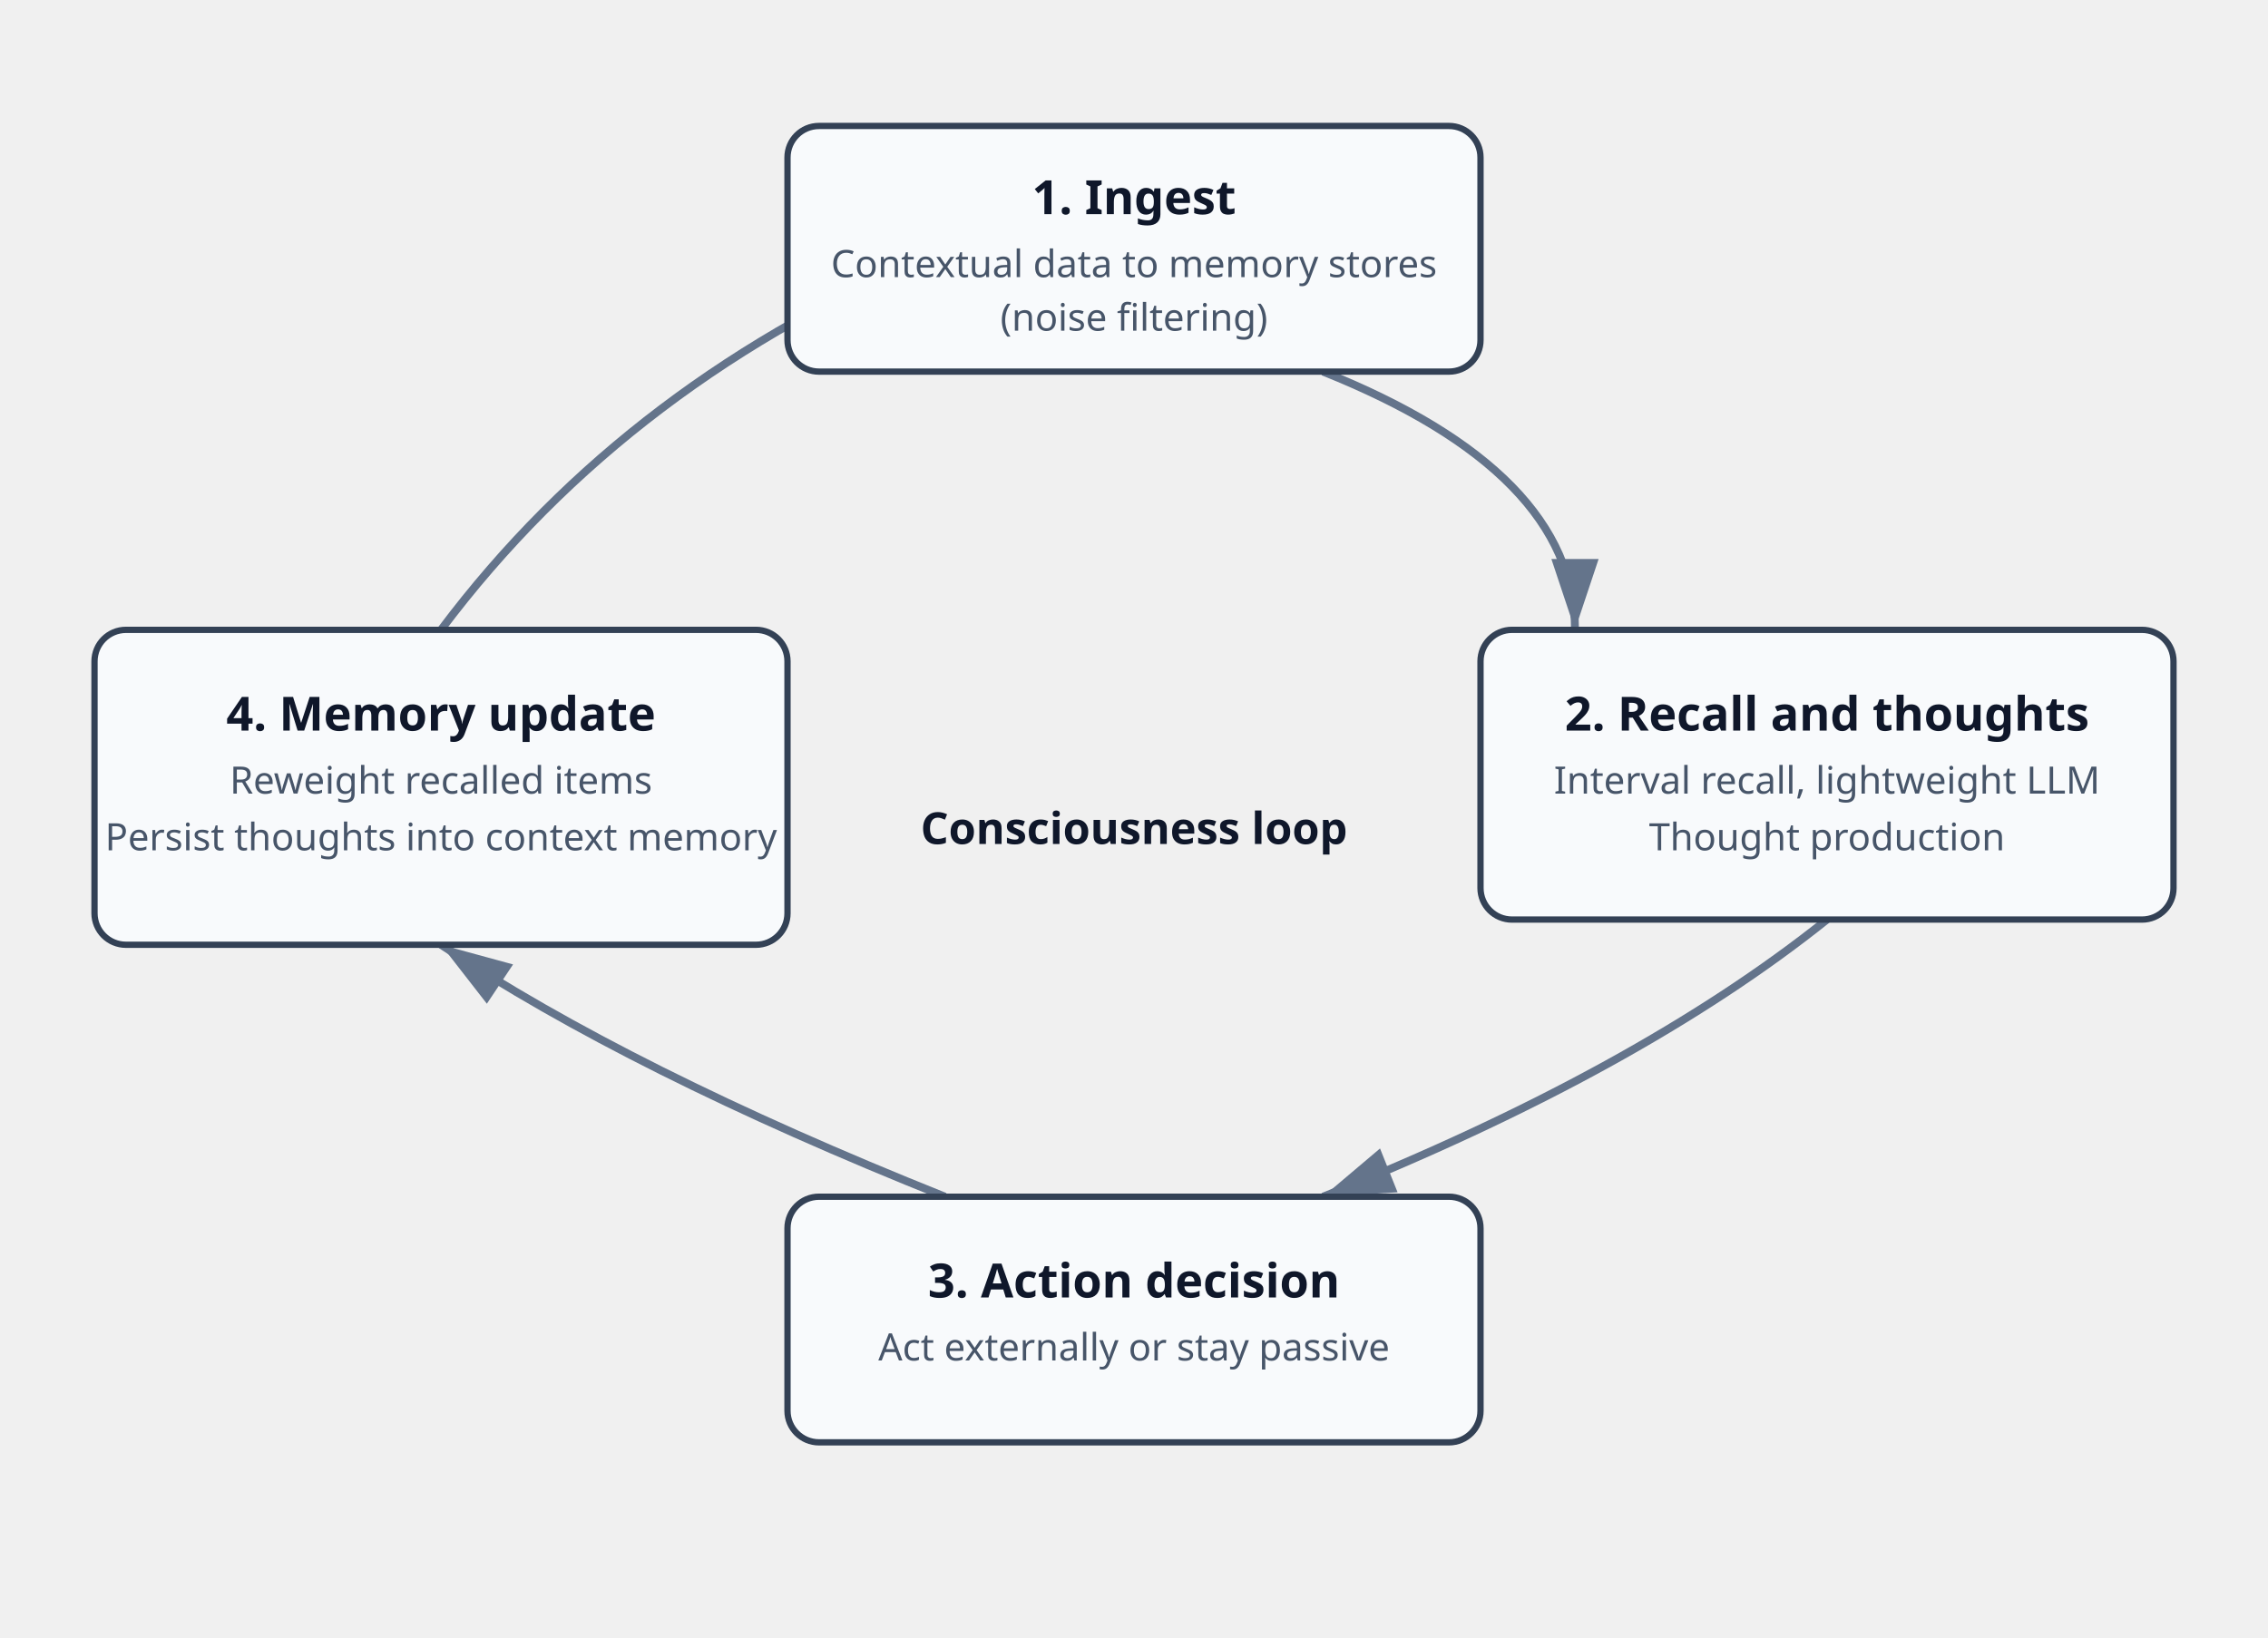
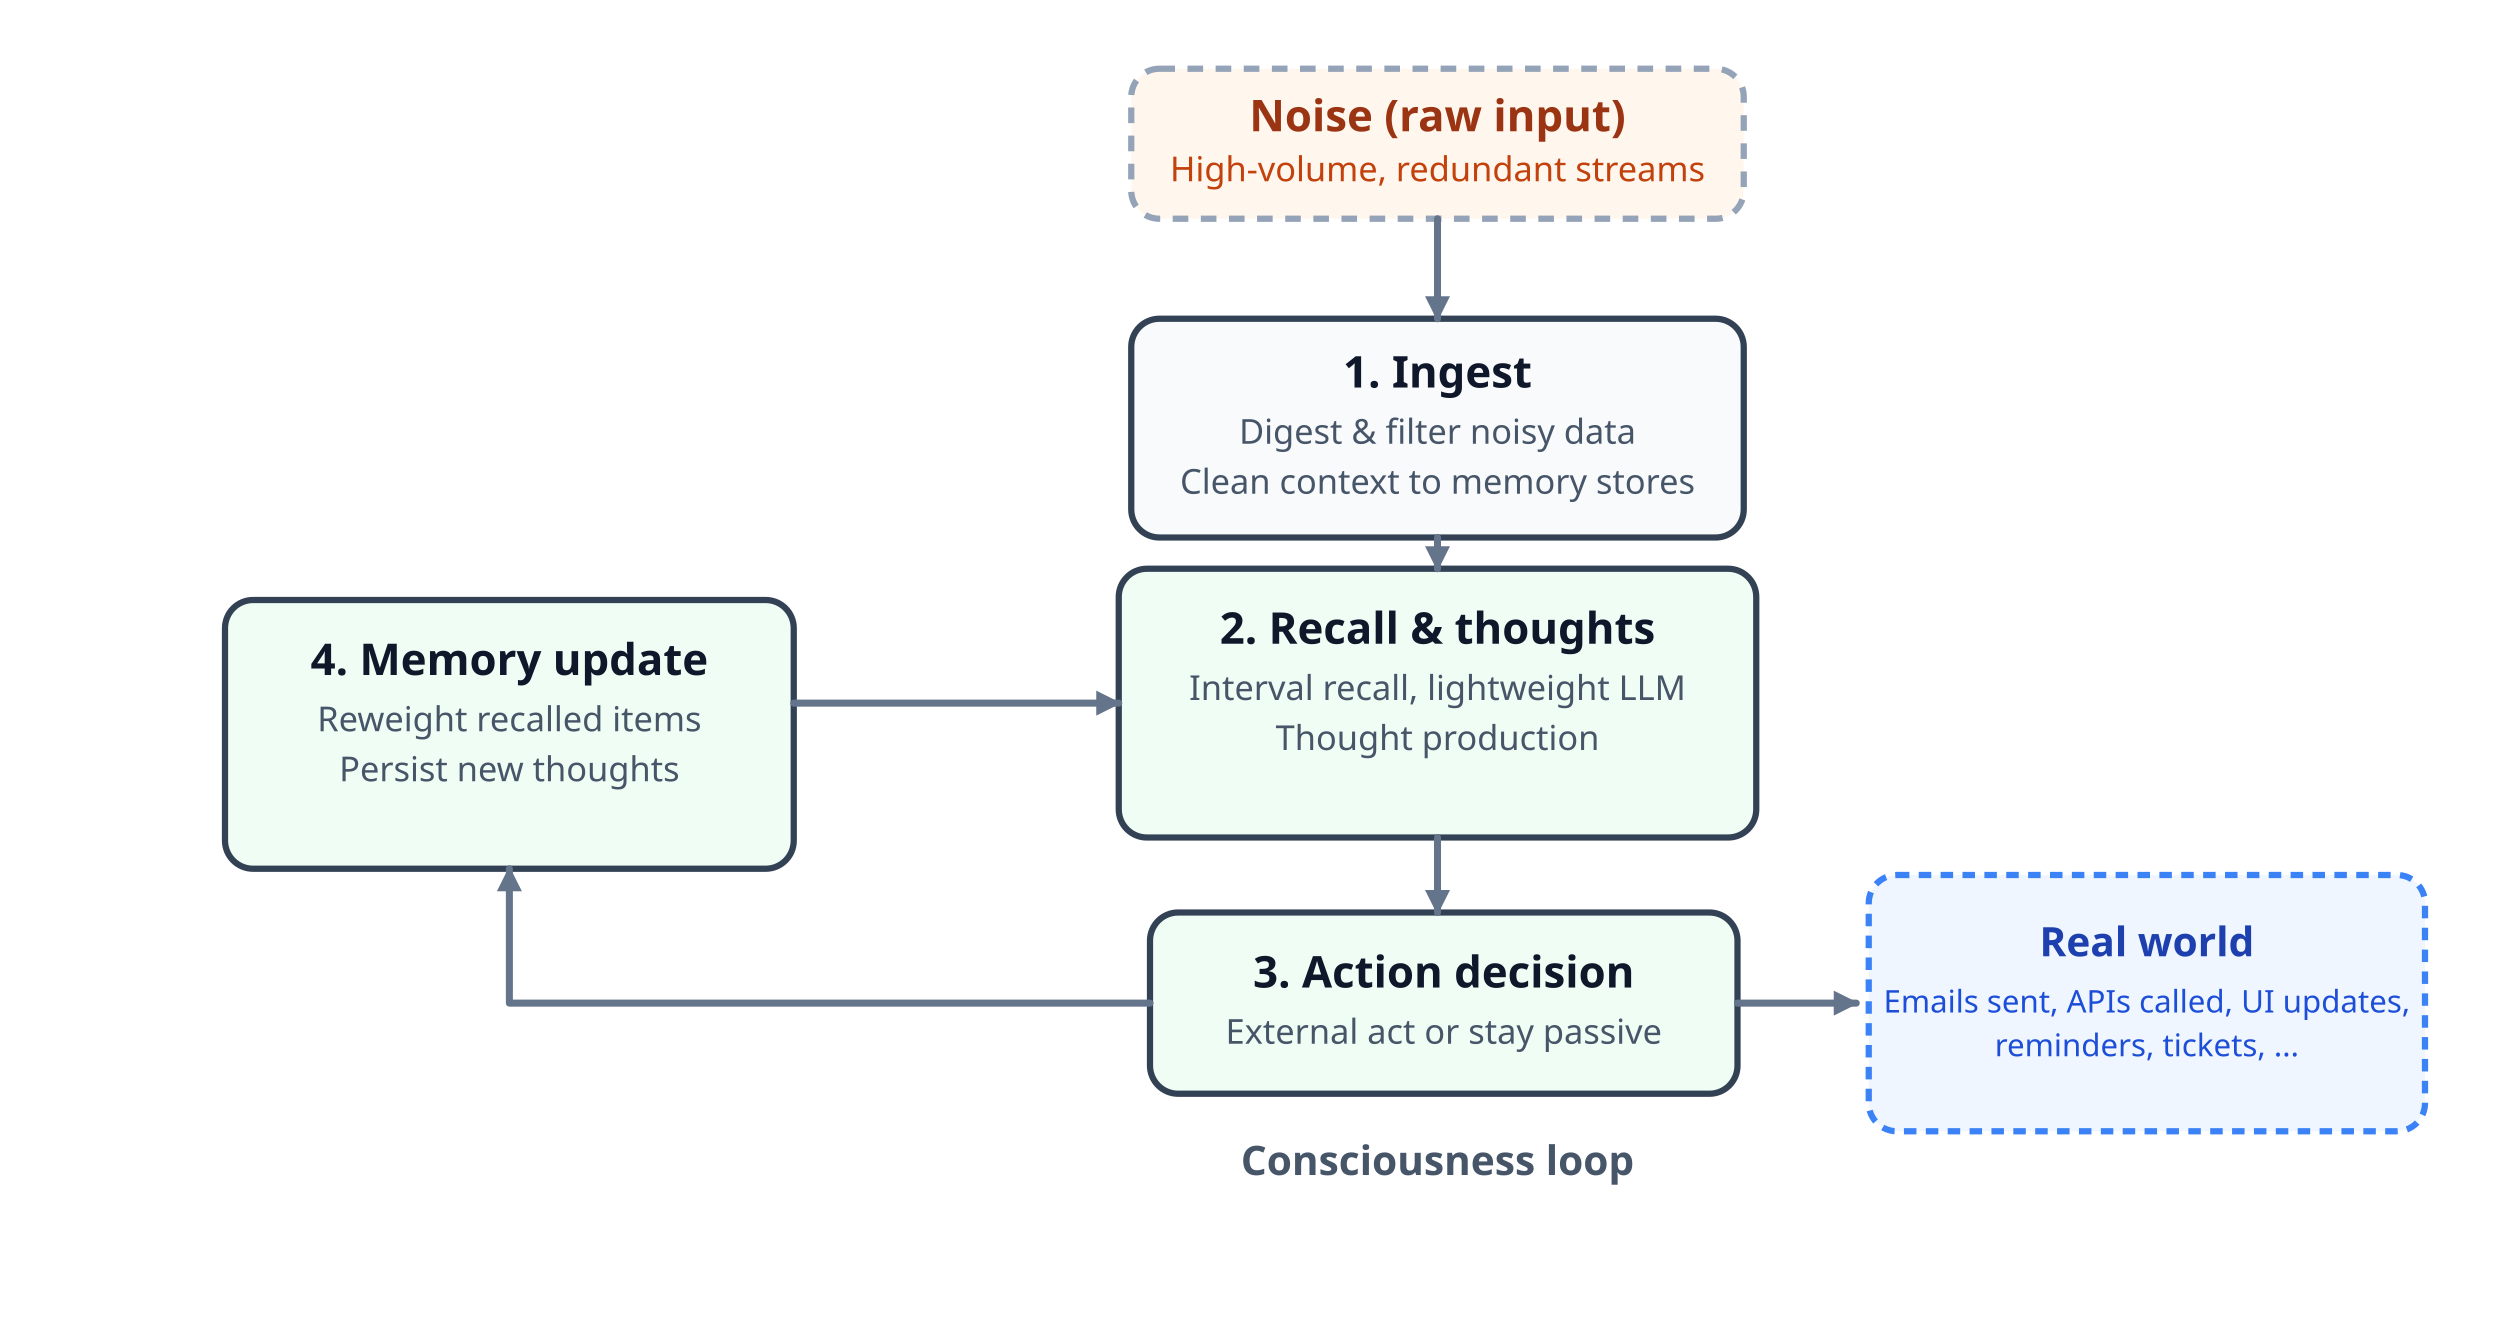
- <svg xmlns="http://www.w3.org/2000/svg" viewBox="0 0 720 520" width="720" height="520">
+ <svg xmlns="http://www.w3.org/2000/svg" viewBox="0 0 800 424" width="800" height="424">
  <defs>
    <style type="text/css">
-       .box { fill: #f8fafc; stroke: #334155; stroke-width: 2; }
-       .arrow { fill: none; stroke: #64748b; stroke-width: 2.5; marker-end: url(#m); }
-       .title { font-family: sans-serif; font-size: 15px; font-weight: 700; fill: #0f172a; }
-       .sub { font-family: sans-serif; font-size: 12px; fill: #475569; }
-       .cap { font-family: sans-serif; font-size: 14px; font-weight: 600; fill: #0f172a; }
+       .box { fill: #f0fdf4; stroke: #334155; stroke-width: 2; }
+       .box-ingest { fill: #f8fafc; stroke: #334155; stroke-width: 2; }
+       .noise-box { fill: #fff7ed; stroke: #94a3b8; stroke-width: 2; stroke-dasharray: 5 4; }
+       .arrow { fill: none; stroke: #64748b; stroke-width: 2.25; stroke-linejoin: round; stroke-linecap: round; marker-end: url(#arrowHead); }
+       .title { font-family: sans-serif; font-size: 14px; font-weight: 700; fill: #0f172a; }
+       .sub { font-family: sans-serif; font-size: 11px; fill: #475569; }
+       .cap { font-family: sans-serif; font-size: 13px; font-weight: 600; fill: #475569; }
+       .noise-title { font-family: sans-serif; font-size: 14px; font-weight: 700; fill: #9a3412; }
+       .noise-sub { font-family: sans-serif; font-size: 11px; fill: #c2410c; }
+       .world-box { fill: #eff6ff; stroke: #3b82f6; stroke-width: 2; stroke-dasharray: 4 3; }
+       .world-title { font-family: sans-serif; font-size: 13px; font-weight: 700; fill: #1e40af; }
+       .world-sub { font-family: sans-serif; font-size: 10px; fill: #1d4ed8; }
    </style>
-     <marker id="m" markerWidth="10" markerHeight="10" refX="9" refY="3" orient="auto" markerUnits="strokeWidth">
-       <path d="M0,0 L0,6 L9,3 z" fill="#64748b" />
+     <marker id="arrowHead" viewBox="0 0 10 10" refX="9" refY="5" markerWidth="8" markerHeight="8" orient="auto" markerUnits="userSpaceOnUse">
+       <path d="M0,0 L10,5 L0,10 z" fill="#64748b" />
    </marker>
  </defs>
-   <path class="arrow" d="M 420 118 Q 500 150 500 200" />
-   <path class="arrow" d="M 580 292 Q 520 340 420 380" />
-   <path class="arrow" d="M 300 380 Q 200 340 140 300" />
-   <path class="arrow" d="M 140 200 Q 200 120 300 79" />
-   <rect class="box" x="250" y="40" width="220" height="78" rx="10" />
-   <text x="360" y="68" text-anchor="middle" class="title">1. Ingest</text>
-   <text x="360" y="88" text-anchor="middle" class="sub">Contextual data to memory stores</text>
-   <text x="360" y="105" text-anchor="middle" class="sub">(noise filtering)</text>
-   <rect class="box" x="470" y="200" width="220" height="92" rx="10" />
-   <text x="580" y="232" text-anchor="middle" class="title">2. Recall and thoughts</text>
-   <text x="580" y="252" text-anchor="middle" class="sub">Interval recall, lightweight LLM</text>
-   <text x="580" y="270" text-anchor="middle" class="sub">Thought production</text>
-   <rect class="box" x="250" y="380" width="220" height="78" rx="10" />
-   <text x="360" y="412" text-anchor="middle" class="title">3. Action decision</text>
-   <text x="360" y="432" text-anchor="middle" class="sub">Act externally or stay passive</text>
-   <rect class="box" x="30" y="200" width="220" height="100" rx="10" />
-   <text x="140" y="232" text-anchor="middle" class="title">4. Memory update</text>
-   <text x="140" y="252" text-anchor="middle" class="sub">Reweight recalled items</text>
-   <text x="140" y="270" text-anchor="middle" class="sub">Persist thoughts into context memory</text>
-   <text x="360" y="268" text-anchor="middle" class="cap">Consciousness loop</text>
+   <rect width="800" height="424" fill="#ffffff" />
+   <rect class="noise-box" x="362" y="22" width="196" height="48" rx="9" />
+   <text x="460" y="42" text-anchor="middle" class="noise-title">Noise (raw input)</text>
+   <text x="460" y="58" text-anchor="middle" class="noise-sub">High-volume, redundant streams</text>
+   <rect class="box-ingest" x="362" y="102" width="196" height="70" rx="9" />
+   <text x="460" y="124" text-anchor="middle" class="title">1. Ingest</text>
+   <text x="460" y="142" text-anchor="middle" class="sub">Digest &amp; filter noisy data</text>
+   <text x="460" y="158" text-anchor="middle" class="sub">Clean context to memory stores</text>
+   <rect class="box" x="358" y="182" width="204" height="86" rx="9" />
+   <text x="460" y="206" text-anchor="middle" class="title">2. Recall &amp; thoughts</text>
+   <text x="460" y="224" text-anchor="middle" class="sub">Interval recall, lightweight LLM</text>
+   <text x="460" y="240" text-anchor="middle" class="sub">Thought production</text>
+   <rect class="box" x="368" y="292" width="188" height="58" rx="9" />
+   <text x="462" y="316" text-anchor="middle" class="title">3. Action decision</text>
+   <text x="462" y="334" text-anchor="middle" class="sub">External act or stay passive</text>
+   <rect class="box" x="72" y="192" width="182" height="86" rx="9" />
+   <text x="163" y="216" text-anchor="middle" class="title">4. Memory update</text>
+   <text x="163" y="234" text-anchor="middle" class="sub">Reweight recalled items</text>
+   <text x="163" y="250" text-anchor="middle" class="sub">Persist new thoughts</text>
+   <rect class="world-box" x="598" y="280" width="178" height="82" rx="9" />
+   <text x="687" y="306" text-anchor="middle" class="world-title">Real world</text>
+   <text x="687" y="324" text-anchor="middle" class="world-sub">Emails sent, APIs called, UI updates,</text>
+   <text x="687" y="338" text-anchor="middle" class="world-sub">reminders, tickets, ...</text>
+   <path class="arrow" d="M 460 70 L 460 102" />
+   <path class="arrow" d="M 460 172 L 460 182" />
+   <path class="arrow" d="M 460 268 L 460 292" />
+   <path class="arrow" d="M 368 321 L 163 321 L 163 278" />
+   <path class="arrow" d="M 254 225 L 358 225" />
+   <path class="arrow" d="M 556 321 L 594 321" />
+   <text x="460" y="376" text-anchor="middle" class="cap">Consciousness loop</text>
</svg>
